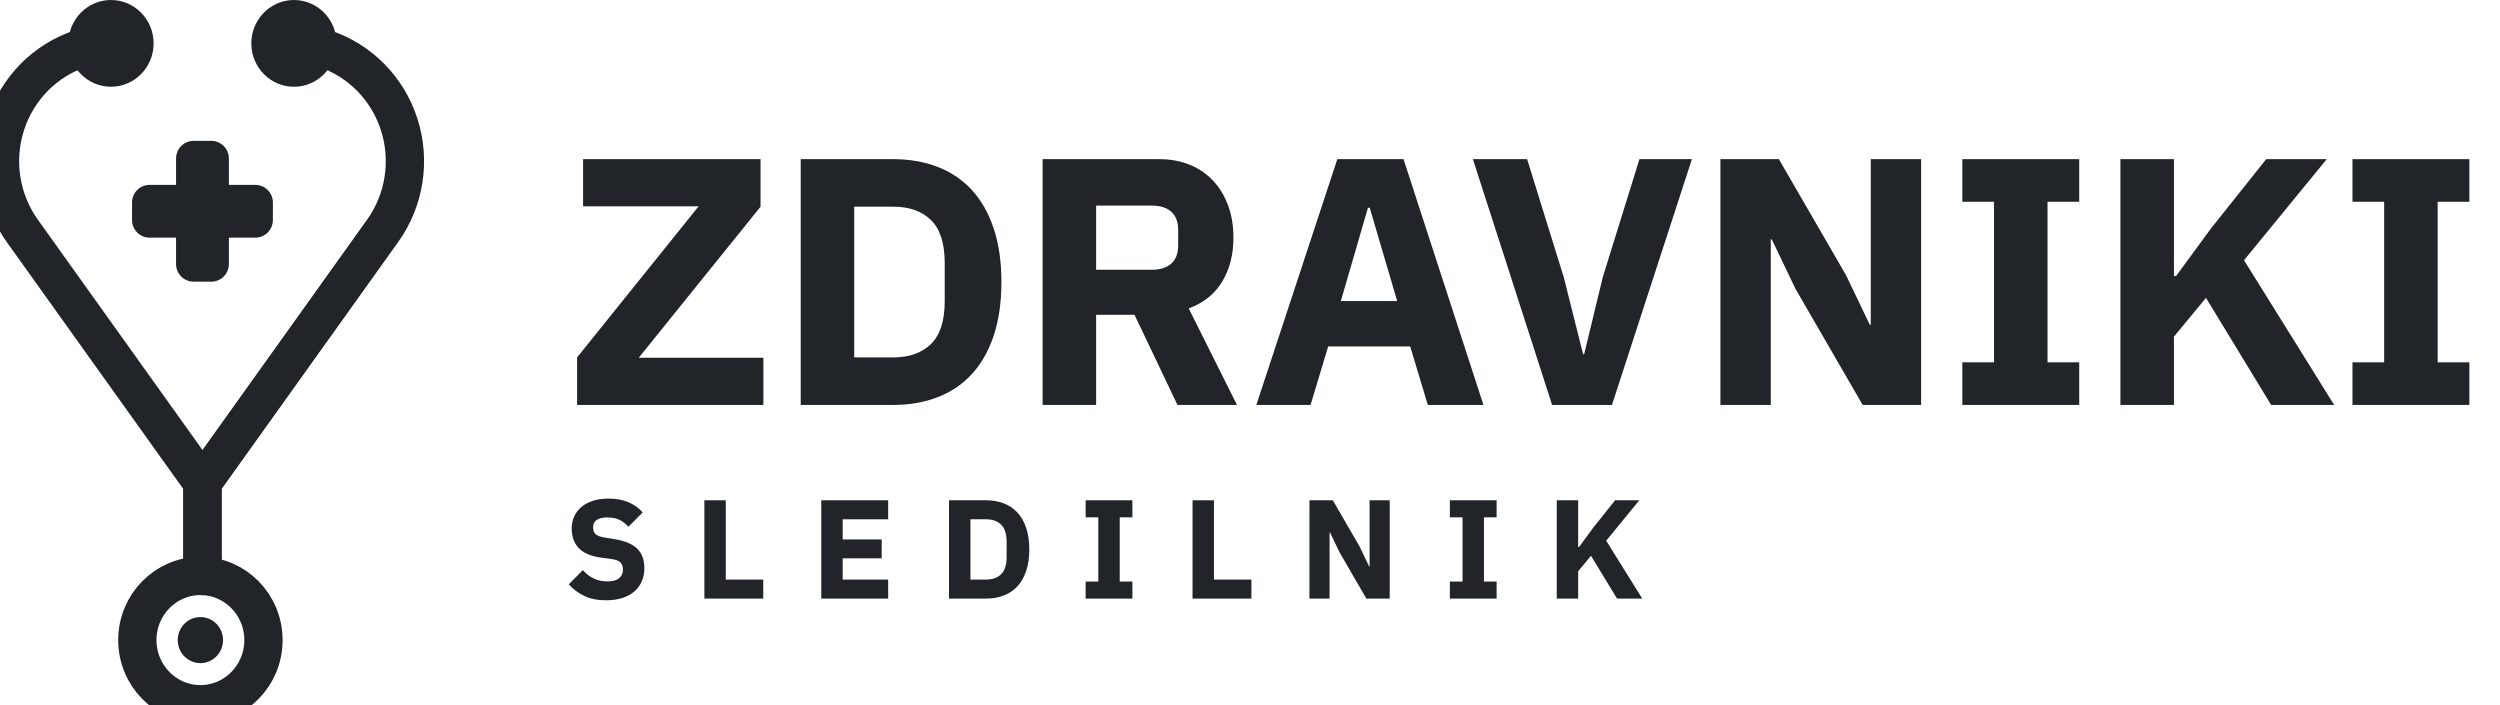
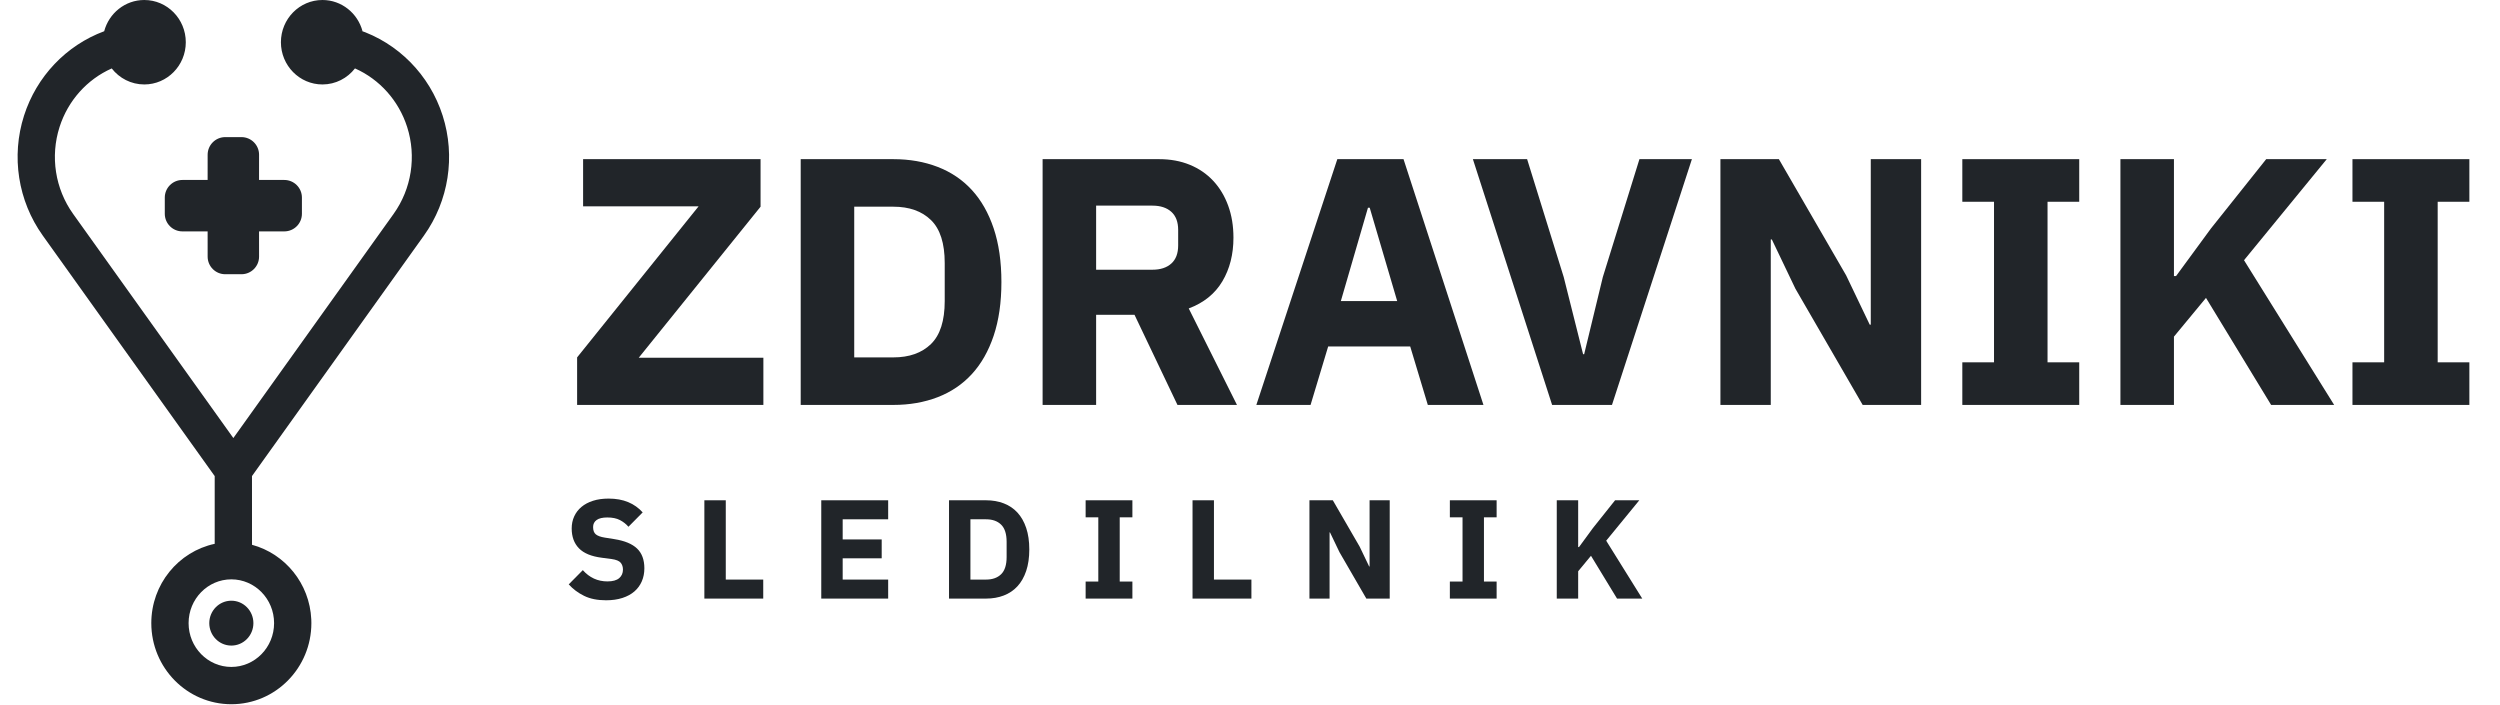
<svg xmlns="http://www.w3.org/2000/svg" width="142px" height="40px" viewBox="0 0 142 40" version="1.1">
  <g id="zdavniki-sledilnik-logo" stroke="none" stroke-width="1" fill="none" fill-rule="evenodd">
    <g id="ZDRAVNIKI-SLEDILNIK" transform="translate(32.304, 9.04)" fill="#212529" fill-rule="nonzero">
-       <polygon id="Z" points="11.056 13.96 0.476 13.96 0.476 11.26 7.376 2.68 0.816 2.68 0.816 0 10.896 0 10.896 2.7 3.976 11.28 11.056 11.28" />
-       <path d="M13.176,0 L18.436,0 C19.356,0 20.196,0.147 20.956,0.44 C21.716,0.733 22.363,1.17 22.896,1.75 C23.429,2.33 23.843,3.057 24.136,3.93 C24.429,4.803 24.576,5.82 24.576,6.98 C24.576,8.14 24.429,9.157 24.136,10.03 C23.843,10.903 23.429,11.63 22.896,12.21 C22.363,12.79 21.716,13.227 20.956,13.52 C20.196,13.813 19.356,13.96 18.436,13.96 L13.176,13.96 L13.176,0 Z M18.436,11.26 C19.343,11.26 20.056,11.007 20.576,10.5 C21.096,9.993 21.356,9.18 21.356,8.06 L21.356,5.9 C21.356,4.78 21.096,3.967 20.576,3.46 C20.056,2.953 19.343,2.7 18.436,2.7 L16.216,2.7 L16.216,11.26 L18.436,11.26 Z" id="D" />
-       <path d="M29.956,13.96 L26.916,13.96 L26.916,0 L33.536,0 C34.176,0 34.756,0.107 35.276,0.32 C35.796,0.533 36.239,0.837 36.606,1.23 C36.973,1.623 37.256,2.093 37.456,2.64 C37.656,3.187 37.756,3.793 37.756,4.46 C37.756,5.407 37.546,6.233 37.126,6.94 C36.706,7.647 36.069,8.16 35.216,8.48 L37.956,13.96 L34.576,13.96 L32.136,8.84 L29.956,8.84 L29.956,13.96 Z M33.156,6.28 C33.609,6.28 33.966,6.163 34.226,5.93 C34.486,5.697 34.616,5.353 34.616,4.9 L34.616,4.02 C34.616,3.567 34.486,3.223 34.226,2.99 C33.966,2.757 33.609,2.64 33.156,2.64 L29.956,2.64 L29.956,6.28 L33.156,6.28 Z" id="R" />
-       <path d="M48.796,13.96 L47.796,10.64 L43.136,10.64 L42.136,13.96 L39.056,13.96 L43.656,0 L47.416,0 L51.956,13.96 L48.796,13.96 Z M45.496,2.76 L45.396,2.76 L43.856,8.06 L47.056,8.06 L45.496,2.76 Z" id="A" />
-       <polygon id="V" points="55.856 13.96 51.356 0 54.436 0 56.516 6.7 57.616 11.08 57.676 11.08 58.736 6.7 60.816 0 63.796 0 59.256 13.96" />
-       <polygon id="N" points="69.676 7.36 68.336 4.56 68.276 4.56 68.276 13.96 65.416 13.96 65.416 0 68.736 0 72.556 6.6 73.896 9.4 73.956 9.4 73.956 0 76.816 0 76.816 13.96 73.496 13.96" />
-       <polygon id="I" points="79.156 13.96 79.156 11.54 80.956 11.54 80.956 2.42 79.156 2.42 79.156 0 85.796 0 85.796 2.42 83.996 2.42 83.996 11.54 85.796 11.54 85.796 13.96" />
-       <polygon id="K" points="92.996 7.88 91.176 10.08 91.176 13.96 88.136 13.96 88.136 0 91.176 0 91.176 6.64 91.296 6.64 93.276 3.94 96.416 0 99.856 0 95.156 5.74 100.276 13.96 96.696 13.96" />
-       <polygon id="I" points="101.316 13.96 101.316 11.54 103.116 11.54 103.116 2.42 101.316 2.42 101.316 0 107.956 0 107.956 2.42 106.156 2.42 106.156 11.54 107.956 11.54 107.956 13.96" />
+       <polygon id="Z" points="11.056 13.96 0.476 13.96 0.476 11.26 7.376 2.68 0.816 2.68 0.816 1.77635684e-15 10.896 1.77635684e-15 10.896 2.7 3.976 11.28 11.056 11.28" />
+       <path d="M13.176,1.77635684e-15 L18.436,1.77635684e-15 C19.356,1.77635684e-15 20.196,0.147 20.956,0.44 C21.716,0.733 22.363,1.17 22.896,1.75 C23.429,2.33 23.843,3.057 24.136,3.93 C24.429,4.803 24.576,5.82 24.576,6.98 C24.576,8.14 24.429,9.157 24.136,10.03 C23.843,10.903 23.429,11.63 22.896,12.21 C22.363,12.79 21.716,13.227 20.956,13.52 C20.196,13.813 19.356,13.96 18.436,13.96 L13.176,13.96 L13.176,1.77635684e-15 Z M18.436,11.26 C19.343,11.26 20.056,11.007 20.576,10.5 C21.096,9.993 21.356,9.18 21.356,8.06 L21.356,5.9 C21.356,4.78 21.096,3.967 20.576,3.46 C20.056,2.953 19.343,2.7 18.436,2.7 L16.216,2.7 L16.216,11.26 L18.436,11.26 Z" id="D" />
+       <path d="M29.956,13.96 L26.916,13.96 L26.916,1.77635684e-15 L33.536,1.77635684e-15 C34.176,1.77635684e-15 34.756,0.107 35.276,0.32 C35.796,0.533 36.239,0.837 36.606,1.23 C36.973,1.623 37.256,2.093 37.456,2.64 C37.656,3.187 37.756,3.793 37.756,4.46 C37.756,5.407 37.546,6.233 37.126,6.94 C36.706,7.647 36.069,8.16 35.216,8.48 L37.956,13.96 L34.576,13.96 L32.136,8.84 L29.956,8.84 L29.956,13.96 Z M33.156,6.28 C33.609,6.28 33.966,6.163 34.226,5.93 C34.486,5.697 34.616,5.353 34.616,4.9 L34.616,4.02 C34.616,3.567 34.486,3.223 34.226,2.99 C33.966,2.757 33.609,2.64 33.156,2.64 L29.956,2.64 L29.956,6.28 L33.156,6.28 Z" id="R" />
+       <path d="M48.796,13.96 L47.796,10.64 L43.136,10.64 L42.136,13.96 L39.056,13.96 L43.656,1.77635684e-15 L47.416,1.77635684e-15 L51.956,13.96 L48.796,13.96 Z M45.496,2.76 L45.396,2.76 L43.856,8.06 L47.056,8.06 L45.496,2.76 Z" id="A" />
+       <polygon id="V" points="55.856 13.96 51.356 1.77635684e-15 54.436 1.77635684e-15 56.516 6.7 57.616 11.08 57.676 11.08 58.736 6.7 60.816 1.77635684e-15 63.796 1.77635684e-15 59.256 13.96" />
+       <polygon id="N" points="69.676 7.36 68.336 4.56 68.276 4.56 68.276 13.96 65.416 13.96 65.416 1.77635684e-15 68.736 1.77635684e-15 72.556 6.6 73.896 9.4 73.956 9.4 73.956 1.77635684e-15 76.816 1.77635684e-15 76.816 13.96 73.496 13.96" />
+       <polygon id="I" points="79.156 13.96 79.156 11.54 80.956 11.54 80.956 2.42 79.156 2.42 79.156 1.77635684e-15 85.796 1.77635684e-15 85.796 2.42 83.996 2.42 83.996 11.54 85.796 11.54 85.796 13.96" />
+       <polygon id="K" points="92.996 7.88 91.176 10.08 91.176 13.96 88.136 13.96 88.136 1.77635684e-15 91.176 1.77635684e-15 91.176 6.64 91.296 6.64 93.276 3.94 96.416 1.77635684e-15 99.856 1.77635684e-15 95.156 5.74 100.276 13.96 96.696 13.96" />
+       <polygon id="I" points="101.316 13.96 101.316 11.54 103.116 11.54 103.116 2.42 101.316 2.42 101.316 1.77635684e-15 107.956 1.77635684e-15 107.956 2.42 106.156 2.42 106.156 11.54 107.956 11.54 107.956 13.96" />
      <path d="M2.12,25.056 C1.629,25.056 1.213,24.972 0.872,24.804 C0.531,24.636 0.24,24.419 0,24.152 L0.8,23.344 C1.179,23.771 1.645,23.984 2.2,23.984 C2.499,23.984 2.72,23.923 2.864,23.8 C3.008,23.677 3.08,23.515 3.08,23.312 C3.08,23.157 3.037,23.028 2.952,22.924 C2.867,22.82 2.693,22.749 2.432,22.712 L1.88,22.64 C1.288,22.565 0.855,22.387 0.58,22.104 C0.305,21.821 0.168,21.445 0.168,20.976 C0.168,20.725 0.216,20.496 0.312,20.288 C0.408,20.08 0.545,19.901 0.724,19.752 C0.903,19.603 1.121,19.487 1.38,19.404 C1.639,19.321 1.933,19.28 2.264,19.28 C2.685,19.28 3.056,19.347 3.376,19.48 C3.696,19.613 3.971,19.808 4.2,20.064 L3.392,20.88 C3.259,20.725 3.097,20.599 2.908,20.5 C2.719,20.401 2.48,20.352 2.192,20.352 C1.92,20.352 1.717,20.4 1.584,20.496 C1.451,20.592 1.384,20.725 1.384,20.896 C1.384,21.088 1.436,21.227 1.54,21.312 C1.644,21.397 1.813,21.459 2.048,21.496 L2.6,21.584 C3.176,21.675 3.603,21.852 3.88,22.116 C4.157,22.38 4.296,22.755 4.296,23.24 C4.296,23.507 4.248,23.752 4.152,23.976 C4.056,24.2 3.916,24.392 3.732,24.552 C3.548,24.712 3.32,24.836 3.048,24.924 C2.776,25.012 2.467,25.056 2.12,25.056 Z" id="S" />
      <polygon id="L" points="7.704 24.96 7.704 19.376 8.92 19.376 8.92 23.88 11.048 23.88 11.048 24.96" />
      <polygon id="E" points="14.344 24.96 14.344 19.376 18.144 19.376 18.144 20.456 15.56 20.456 15.56 21.6 17.776 21.6 17.776 22.672 15.56 22.672 15.56 23.88 18.144 23.88 18.144 24.96" />
      <path d="M21.6,19.376 L23.704,19.376 C24.072,19.376 24.408,19.435 24.712,19.552 C25.016,19.669 25.275,19.844 25.488,20.076 C25.701,20.308 25.867,20.599 25.984,20.948 C26.101,21.297 26.16,21.704 26.16,22.168 C26.16,22.632 26.101,23.039 25.984,23.388 C25.867,23.737 25.701,24.028 25.488,24.26 C25.275,24.492 25.016,24.667 24.712,24.784 C24.408,24.901 24.072,24.96 23.704,24.96 L21.6,24.96 L21.6,19.376 Z M23.704,23.88 C24.067,23.88 24.352,23.779 24.56,23.576 C24.768,23.373 24.872,23.048 24.872,22.6 L24.872,21.736 C24.872,21.288 24.768,20.963 24.56,20.76 C24.352,20.557 24.067,20.456 23.704,20.456 L22.816,20.456 L22.816,23.88 L23.704,23.88 Z" id="D" />
      <polygon id="I" points="29.36 24.96 29.36 23.992 30.08 23.992 30.08 20.344 29.36 20.344 29.36 19.376 32.016 19.376 32.016 20.344 31.296 20.344 31.296 23.992 32.016 23.992 32.016 24.96" />
      <polygon id="L" points="35.432 24.96 35.432 19.376 36.648 19.376 36.648 23.88 38.776 23.88 38.776 24.96" />
      <polygon id="N" points="43.776 22.32 43.24 21.2 43.216 21.2 43.216 24.96 42.072 24.96 42.072 19.376 43.4 19.376 44.928 22.016 45.464 23.136 45.488 23.136 45.488 19.376 46.632 19.376 46.632 24.96 45.304 24.96" />
      <polygon id="I" points="50.048 24.96 50.048 23.992 50.768 23.992 50.768 20.344 50.048 20.344 50.048 19.376 52.704 19.376 52.704 20.344 51.984 20.344 51.984 23.992 52.704 23.992 52.704 24.96" />
      <polygon id="K" points="58.064 22.528 57.336 23.408 57.336 24.96 56.12 24.96 56.12 19.376 57.336 19.376 57.336 22.032 57.384 22.032 58.176 20.952 59.432 19.376 60.808 19.376 58.928 21.672 60.976 24.96 59.544 24.96" />
    </g>
-     <g id="Group-7">
-       <path d="M11.383,32.714 C13.36,32.714 14.965,34.346 14.965,36.357 C14.965,38.368 13.36,40 11.383,40 C9.406,40 7.801,38.368 7.801,36.357 C7.801,34.346 9.406,32.714 11.383,32.714 Z" id="Stroke-1" stroke="#212529" stroke-width="2.175" stroke-linecap="round" stroke-linejoin="round" />
-       <path d="M11.383,35.048 C12.093,35.048 12.67,35.634 12.67,36.357 C12.67,37.08 12.093,37.666 11.383,37.666 C10.672,37.666 10.095,37.08 10.095,36.357 C10.095,35.634 10.672,35.048 11.383,35.048 Z" id="Fill-2" fill="#212529" />
-       <path d="M6.303,0 C7.64,0 8.725,1.104 8.725,2.464 C8.725,3.824 7.64,4.928 6.303,4.928 C4.966,4.928 3.881,3.824 3.881,2.464 C3.881,1.104 4.966,0 6.303,0 Z" id="Fill-3" fill="#212529" />
-       <rect id="Rectangle" fill="#212529" x="10" y="8" width="3" height="8" rx="1" />
-       <rect id="Rectangle" fill="#212529" transform="translate(11.5, 12) rotate(90) translate(-11.5, -12) " x="10" y="8" width="3" height="8" rx="1" />
-       <path d="M16.697,0 C18.034,0 19.119,1.104 19.119,2.464 C19.119,3.824 18.034,4.928 16.697,4.928 C15.36,4.928 14.274,3.824 14.274,2.464 C14.274,1.104 15.36,0 16.697,0 Z" id="Fill-4" fill="#212529" />
-       <path d="M11.5,32.714 L11.5,27.428 C11.5,27.428 5.775,19.42 1.264,13.109 C0.019,11.368 -0.331,9.125 0.324,7.078 C0.978,5.031 2.557,3.426 4.57,2.762 C4.571,2.762 4.571,2.762 4.571,2.762" id="Stroke-5" stroke="#212529" stroke-width="2.175" stroke-linecap="round" stroke-linejoin="round" />
-       <path d="M11.5,32.714 L11.5,27.428 C11.5,27.428 17.225,19.42 21.736,13.109 C22.981,11.368 23.331,9.125 22.676,7.078 C22.022,5.031 20.443,3.426 18.43,2.762 C18.429,2.762 18.429,2.762 18.429,2.762" id="Stroke-6" stroke="#212529" stroke-width="2.175" stroke-linecap="round" stroke-linejoin="round" />
+     <g id="Group-7" transform="translate(1, 0)" fill="#212529">
+       <path d="M17.314,0 C18.403,0 19.32,0.752 19.591,1.773 L19.332,1.683 C21.616,2.436 23.404,4.254 24.143,6.568 C24.882,8.879 24.488,11.41 23.081,13.378 L13.313,27.04 L13.314,30.944 C15.191,31.451 16.588,33.145 16.681,35.178 L16.686,35.394 C16.686,37.933 14.654,40 12.14,40 C9.627,40 7.594,37.933 7.594,35.394 C7.594,33.183 9.136,31.33 11.195,30.889 L11.195,27.042 L1.428,13.378 C0.021,11.41 -0.373,8.88 0.365,6.568 C1.077,4.342 2.759,2.575 4.918,1.774 C5.189,0.752 6.106,0 7.195,0 C8.497,0 9.553,1.075 9.553,2.399 C9.553,3.722 8.497,4.797 7.195,4.797 C6.446,4.797 5.779,4.441 5.346,3.887 C3.945,4.509 2.862,5.715 2.383,7.213 C1.847,8.888 2.133,10.723 3.15,12.146 L12.254,24.881 L21.359,12.146 C22.376,10.723 22.662,8.888 22.126,7.213 C21.647,5.714 20.562,4.507 19.163,3.885 C18.731,4.441 18.063,4.797 17.314,4.797 C16.012,4.797 14.956,3.722 14.956,2.399 C14.956,1.075 16.012,0 17.314,0 Z M12.14,32.907 C10.804,32.907 9.712,34.018 9.712,35.394 C9.712,36.771 10.804,37.882 12.14,37.882 C13.476,37.882 14.568,36.771 14.568,35.394 C14.568,34.018 13.476,32.907 12.14,32.907 Z" id="Combined-Shape" fill-rule="nonzero" />
+       <path d="M12.14,34.12 C12.832,34.12 13.393,34.691 13.393,35.394 C13.393,36.098 12.832,36.669 12.14,36.669 C11.449,36.669 10.887,36.098 10.887,35.394 C10.887,34.691 11.449,34.12 12.14,34.12 Z" id="Fill-2" />
+       <path d="M12.715,7.788 C13.267,7.788 13.715,8.236 13.715,8.788 L13.714,10.221 L15.149,10.222 C15.701,10.222 16.149,10.67 16.149,11.222 L16.149,12.143 C16.149,12.695 15.701,13.143 15.149,13.143 L13.714,13.142 L13.715,14.576 C13.715,15.129 13.267,15.576 12.715,15.576 L11.794,15.576 C11.242,15.576 10.794,15.129 10.794,14.576 L10.793,13.142 L9.36,13.143 C8.808,13.143 8.36,12.695 8.36,12.143 L8.36,11.222 C8.36,10.67 8.808,10.222 9.36,10.222 L10.793,10.221 L10.794,8.788 C10.794,8.236 11.242,7.788 11.794,7.788 L12.715,7.788 Z" id="Combined-Shape" />
    </g>
  </g>
</svg>
